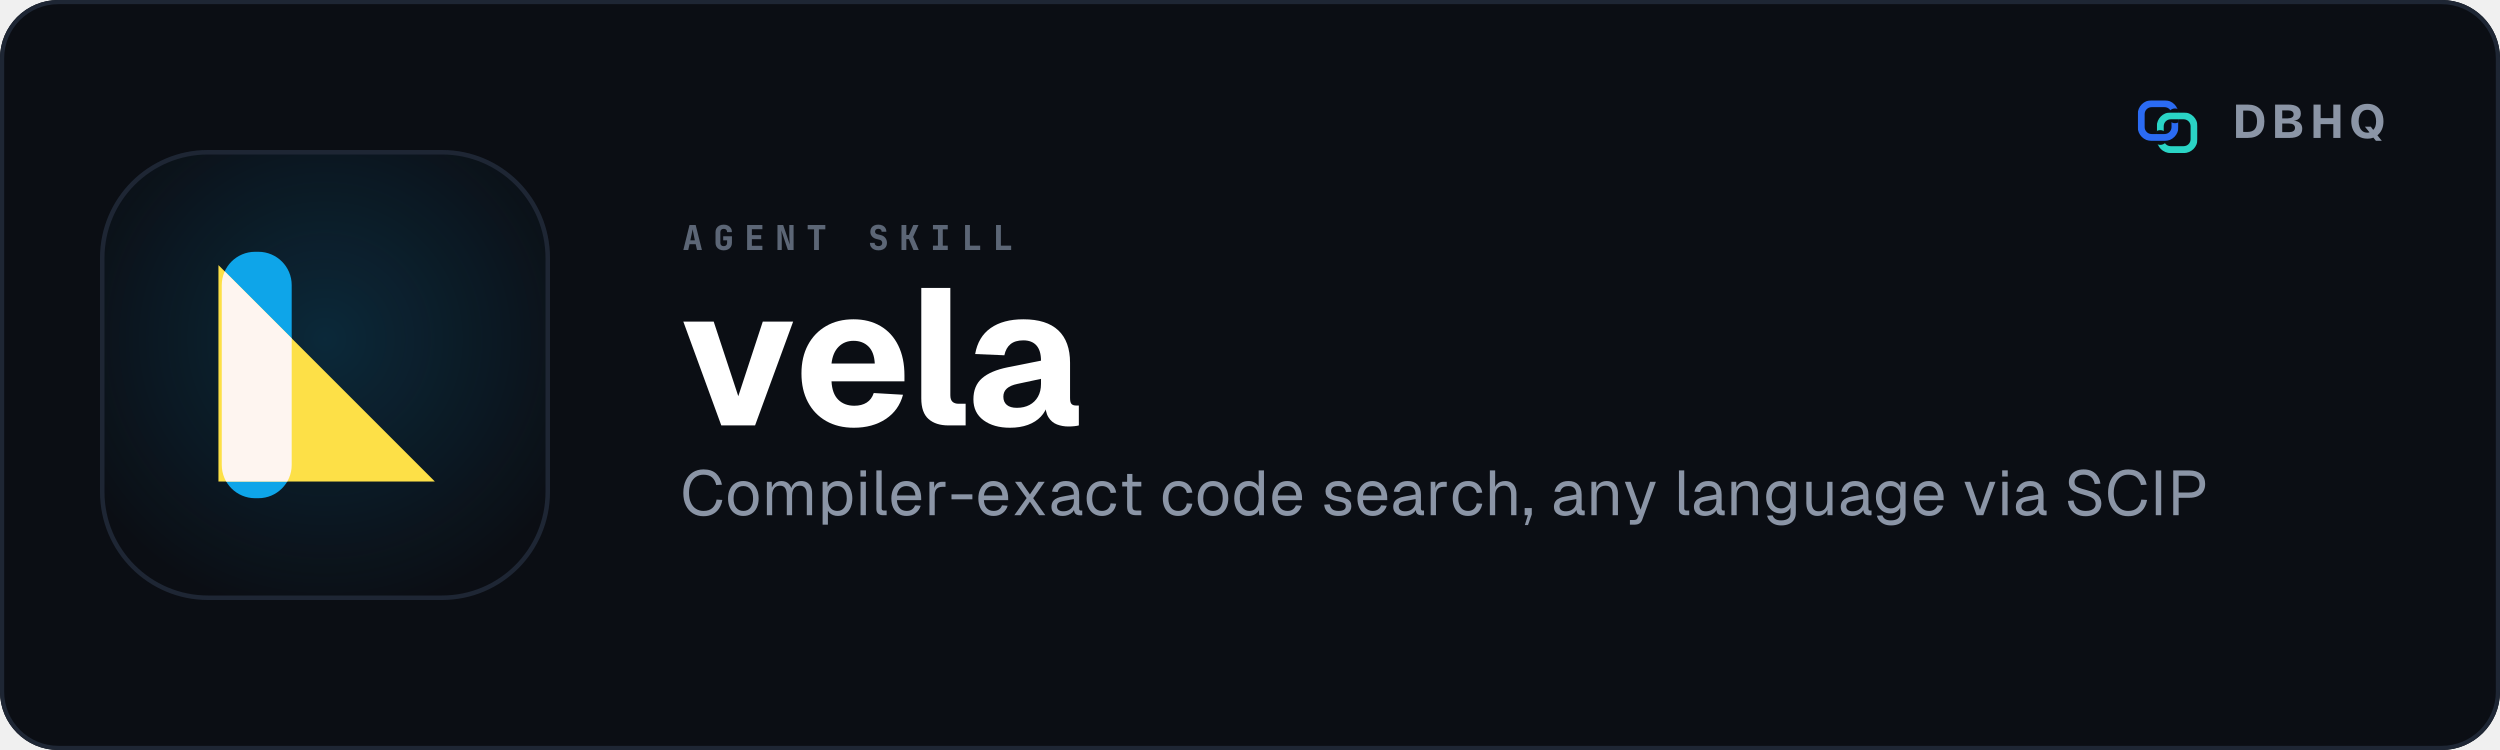
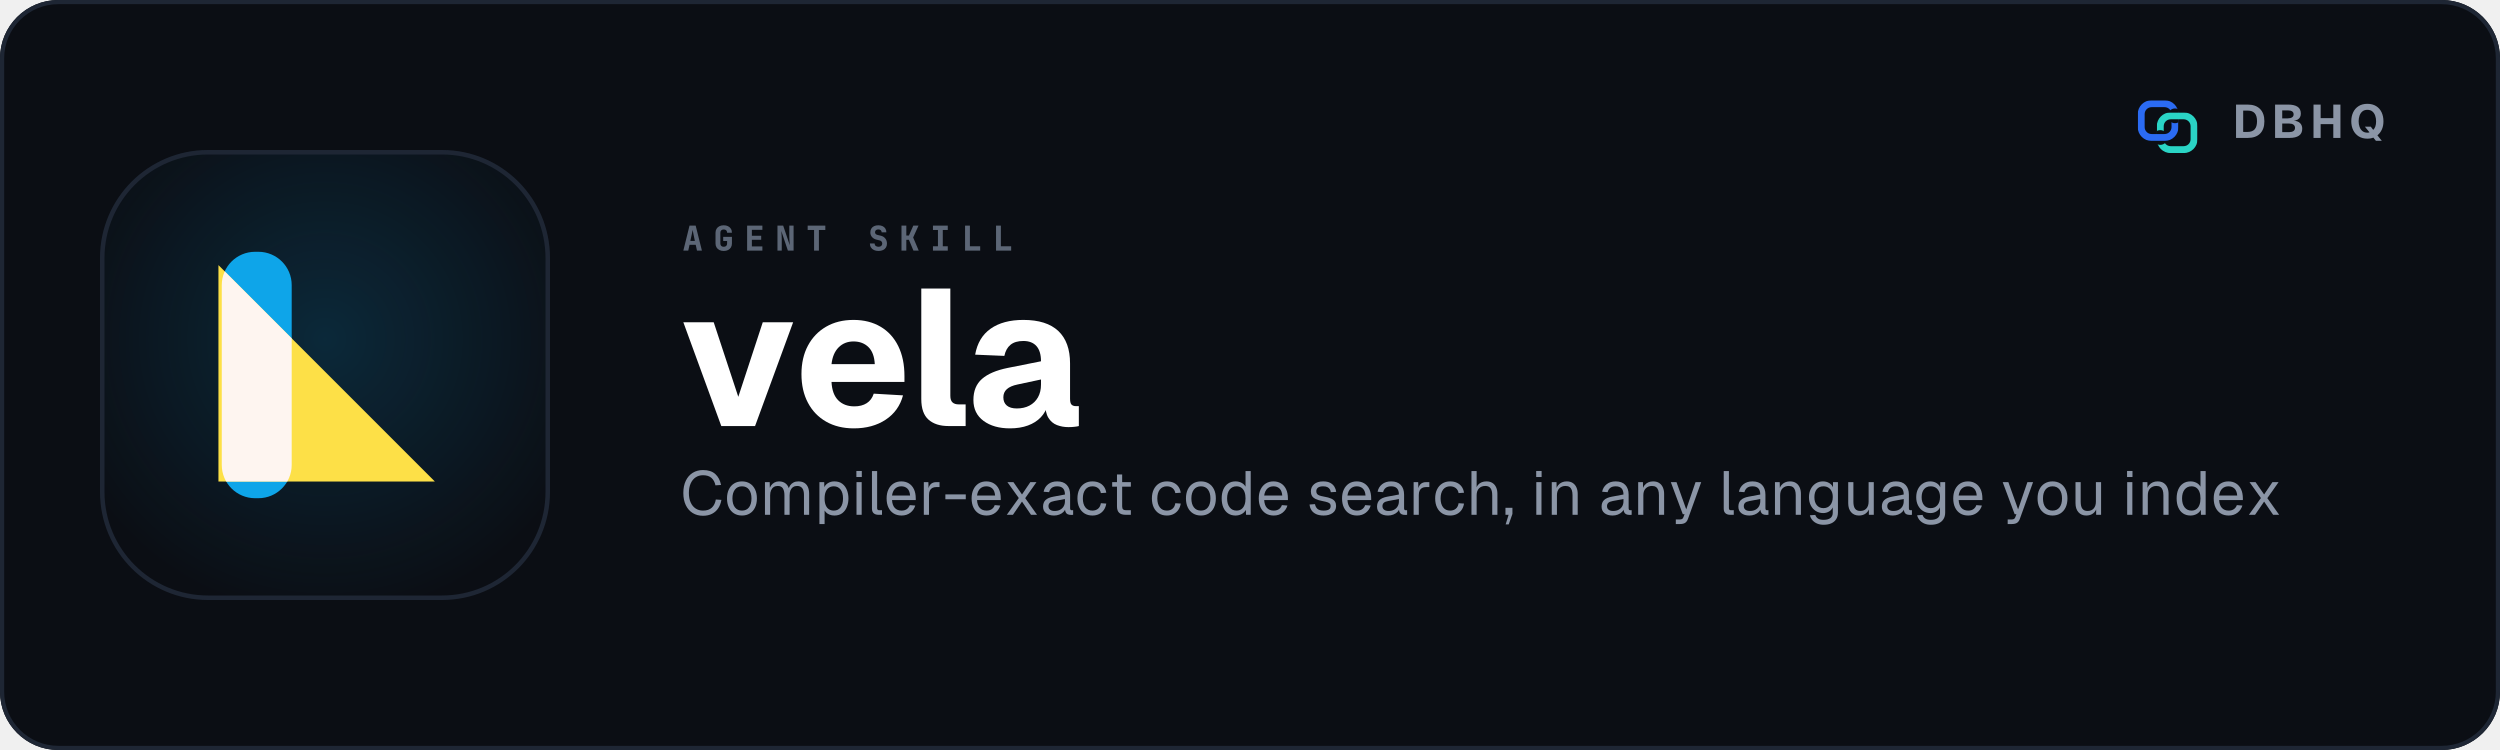
<svg xmlns="http://www.w3.org/2000/svg" viewBox="0 0 1200 360" width="1200" height="360">
  <path d="M28,0 H1172 A28,28 0 0 1 1200,28 V332 A28,28 0 0 1 1172,360 H28 A28,28 0 0 1 0,332 V28 A28,28 0 0 1 28,0 Z" fill="#0B0E14" />
  <path d="M28,1 H1172 A27,27 0 0 1 1199,28 V332 A27,27 0 0 1 1172,359 H28 A27,27 0 0 1 1,332 V28 A27,27 0 0 1 28,1 Z" fill="none" stroke="#1E2634" stroke-width="2" />
  <g transform="translate(48,72.0) scale(1.08)">
    <defs>
      <radialGradient id="bloom-872" cx="0.5" cy="0.42" r="0.62">
        <stop offset="0" stop-color="#0EA5E9" stop-opacity="0.174" />
        <stop offset="1" stop-color="#0EA5E9" stop-opacity="0" />
      </radialGradient>
    </defs>
    <path d="M48,0 H152 A48,48 0 0 1 200,48 V152 A48,48 0 0 1 152,200 H48 A48,48 0 0 1 0,152 V48 A48,48 0 0 1 48,0 Z" fill="#0B0E14" />
    <path d="M48,0 H152 A48,48 0 0 1 200,48 V152 A48,48 0 0 1 152,200 H48 A48,48 0 0 1 0,152 V48 A48,48 0 0 1 48,0 Z" fill="url(#bloom-872)" />
    <path d="M48,1 H152 A47,47 0 0 1 199,48 V152 A47,47 0 0 1 152,199 H48 A47,47 0 0 1 1,152 V48 A47,47 0 0 1 48,1 Z" fill="none" stroke="#1E2634" stroke-width="2" />
    <g transform="translate(26.0,26.0) scale(0.74)">
      <defs>
        <clipPath id="clip-872">
          <path d="M58,26 H60 A20,20 0 0 1 80,46 V154 A20,20 0 0 1 60,174 H58 A20,20 0 0 1 38,154 V46 A20,20 0 0 1 58,26 Z" fill="#000" />
        </clipPath>
      </defs>
      <g>
        <path d="M58,26 H60 A20,20 0 0 1 80,46 V154 A20,20 0 0 1 60,174 H58 A20,20 0 0 1 38,154 V46 A20,20 0 0 1 58,26 Z" fill="#0EA5E9" />
      </g>
      <path d="M36,34 L36,164 L166,164 Z" fill="#FDE047" />
      <g clip-path="url(#clip-872)">
        <path d="M36,34 L36,164 L166,164 Z" fill="#FEF5F0" />
      </g>
    </g>
  </g>
-   <g transform="translate(328,120.0)">
+   <g transform="translate(328,120.3)">
    <g fill="#5C6676" transform="translate(-0.473,0) scale(0.01644,-0.01644)">
      <g transform="translate(0.00,0)">
        <path d="M28.766 0 209.423 730H389.029L571.234 0H427.573L390.615 169.368H209.535L172.577 0ZM233.481 282.74H365.67L327.506 466.122Q319.151 508.038 311.425 546.367Q303.699 584.695 300 604.49Q296.301 584.695 289.425 546.791Q282.548 508.887 273.343 467.122Z" />
      </g>
      <g transform="translate(904.17,0)">
        <path d="M304.425 -10Q232.054 -10 178.034 17.123Q124.013 44.247 94.115 93.446Q64.218 142.644 64.218 208.494V521.506Q64.218 588.356 94.115 637.054Q124.013 685.753 178.034 712.877Q232.054 740 304.425 740Q376.795 740 430.316 712.801Q483.837 685.603 513.659 637.096Q543.481 588.59 543.481 521.506H402.519Q402.519 568.218 376.656 592.799Q350.793 617.381 303.842 617.381Q256.891 617.381 231.035 592.702Q205.18 568.023 205.18 521.657V208.494Q205.18 162.697 231.035 137.583Q256.891 112.468 303.842 112.468Q350.793 112.468 376.656 137.583Q402.519 162.697 402.519 208.494V281.314H288.494V401.535H543.481V208.494Q543.481 142.442 513.659 93.42Q483.837 44.397 430.316 17.199Q376.795 -10 304.425 -10Z" />
      </g>
      <g transform="translate(1808.33,0)">
        <path d="M83.013 0V730H528.494V607.23H221.276V433.891H493.494V316.519H221.276V122.77H528.494V0Z" />
      </g>
      <g transform="translate(2712.50,0)">
        <path d="M64.519 0V730H231.234L425.356 155.962Q422.506 191.154 418.732 237.847Q414.958 284.539 412.609 331.834Q410.26 379.129 410.26 413.43V730H535.481V0H368.766L176.494 574.038Q179.343 543.243 182.192 500.373Q185.042 457.503 187.391 413.181Q189.74 368.858 189.74 333.557V0Z" />
      </g>
      <g transform="translate(3616.67,0)">
        <path d="M229.519 0V602.984H42.26V730H557.74V602.984H370.481V0Z" />
      </g>
      <g transform="translate(4520.83,0)">
        <path d="" />
      </g>
      <g transform="translate(5425.00,0)">
        <path d="M302.301 -10Q226.356 -10 169.609 16.699Q112.862 43.397 81.814 92.596Q50.766 141.795 50.766 208.494H188.33Q188.33 164.481 219.261 138.475Q250.192 112.468 302.301 112.468Q353.26 112.468 382.191 137.851Q411.122 163.234 411.122 205.096Q411.122 238.054 392.293 263.76Q373.465 289.465 337.109 298.067L244.795 320.573Q161.356 340.573 112.513 397.17Q63.67 453.766 63.67 532.26Q63.67 596.205 91.793 642.753Q119.917 689.301 172.437 714.651Q224.958 740 296.151 740Q368.343 740 420.939 714.651Q473.535 689.301 502.659 642.828Q531.782 596.356 531.782 533.41H394.218Q394.218 573.218 367.862 596.224Q341.506 619.23 296.151 619.23Q251.644 619.23 226.289 596.649Q200.933 574.067 200.933 536.808Q200.933 506.151 219.46 486.569Q237.987 466.987 271.891 458.535L367.205 435.878Q451.247 416.728 500.24 354.433Q549.234 292.138 549.234 205.096Q549.234 140.247 519.186 91.548Q489.138 42.849 433.542 16.425Q377.946 -10 302.301 -10Z" />
      </g>
      <g transform="translate(6329.17,0)">
        <path d="M69.067 0V730H210.029V439.782H285.753L413.779 730H566.138L409.77 383.946L572.74 0H417.929L286.151 316.615H210.029V0Z" />
      </g>
      <g transform="translate(7233.33,0)">
        <path d="M83.766 0V127.016H229.368V602.984H83.766V730H516.234V602.984H370.632V127.016H516.234V0Z" />
      </g>
      <g transform="translate(8137.50,0)">
        <path d="M117.26 0V730H258.221V127.016H558.494V0Z" />
      </g>
      <g transform="translate(9041.67,0)">
        <path d="M117.26 0V730H258.221V127.016H558.494V0Z" />
      </g>
    </g>
  </g>
-   <g transform="translate(328,204.2)">
+   <g transform="translate(328,204.5)">
    <g fill="#FFFFFF" transform="translate(-1.934,0) scale(0.09296,-0.09296)">
      <g transform="translate(0.00,0)">
        <path d="M216.8 0 20.8 536H177.597L304.599 150.797L431 536H587.797L391.197 0Z" />
      </g>
      <g transform="translate(593.94,0)">
        <path d="M307.399 -12Q225.199 -12 164.4 22.6Q103.6 57.2 70.2 120.3Q36.8 183.4 36.8 268Q36.8 352.6 70.2 415.2Q103.6 477.8 164 512.9Q224.399 548 305.799 548Q385.599 548 444.898 513.1Q504.198 478.2 536.398 413.2Q568.598 348.2 568.598 258V227.6H191.998Q195.198 164.2 226.698 132.899Q258.198 101.599 309.799 101.599Q348 101.599 373.7 117.999Q399.4 134.399 410 167.2L561.198 158.4Q539.598 77.8 471.798 32.9Q403.999 -12 307.399 -12ZM191.998 319.6H415.4Q412.4 378.6 382.6 407.701Q352.8 436.801 305.799 436.801Q259.198 436.801 228.698 406.201Q198.198 375.6 191.998 319.6Z" />
      </g>
      <g transform="translate(1183.88,0)">
        <path d="M205.599 0Q140.4 0 103 33Q65.601 65.999 65.601 139.598V710H215.598V155.598Q215.598 132.398 226.798 122.098Q237.998 111.798 258.797 111.798H294.598V0Z" />
      </g>
      <g transform="translate(1481.82,0)">
        <path d="M225.4 -12Q141.6 -12 89.2 26.6Q36.8 65.2 36.8 134.4Q36.8 204.8 81.3 243.5Q125.8 282.2 213.4 300L385.801 334.4Q385.801 386.4 362.4 412.801Q339 439.201 294.599 439.201Q252.199 439.201 228.298 419.501Q204.398 399.801 196.598 362.2L45.8 368.6Q61.4 457.4 125.8 502.7Q190.2 548 294.599 548Q414.598 548 475.198 490.8Q535.798 433.6 535.798 323.6V141.199Q535.798 118.399 543.498 110.599Q551.198 102.799 566.198 102.799H581.198V0Q574.198 -2.2 558.598 -3.9Q542.999 -5.6 527.599 -5.6Q495.799 -5.6 468.199 5Q440.599 15.6 423.999 42.5Q407.4 69.4 407.4 118.4L419.8 108Q410.4 72.2 384.6 45Q358.8 17.8 318.5 2.9Q278.2 -12 225.4 -12ZM260.999 90.799Q298.399 90.799 326.3 105.599Q354.2 120.399 370 148.1Q385.801 175.8 385.801 214.4V240.401L264.198 214.4Q227.598 206.8 209.498 190.5Q191.398 174.2 191.398 148.4Q191.398 120.999 209.198 105.899Q226.998 90.799 260.999 90.799Z" />
      </g>
    </g>
  </g>
-   <g transform="translate(328,247.3)">
-     <g fill="#8B95A6" transform="translate(-1.363,0) scale(0.03028,-0.03028)">
+   <g transform="translate(328,247.1)">
+     <g fill="#8B95A6" transform="translate(-1.331,0) scale(0.02958,-0.02958)">
      <g transform="translate(0.00,0)">
        <path d="M364 -16Q269 -16 197.0 28.5Q125 73 85.0 156.0Q45 239 45 354Q45 469 85.0 552.5Q125 636 197.0 681.0Q269 726 364 726Q493 726 564.0 661.0Q635 596 657 484L566 478Q551 554 502.0 598.0Q453 642 364 642Q296 642 244.5 607.5Q193 573 164.0 508.5Q135 444 135 354Q135 264 164.0 200.0Q193 136 244.5 102.0Q296 68 364 68Q457 68 508.0 116.5Q559 165 572 248L663 242Q650 165 612.0 107.0Q574 49 511.5 16.5Q449 -16 364 -16Z" />
      </g>
-       <g transform="translate(709.60,0)">
+       <g transform="translate(709.76,0)">
        <path d="M287 -12Q214 -12 159.0 22.0Q104 56 74.0 118.5Q44 181 44 265Q44 350 74.0 412.0Q104 474 159.0 508.0Q214 542 287 542Q360 542 414.5 508.0Q469 474 499.0 412.0Q529 350 529 265Q529 181 499.0 118.5Q469 56 414.5 22.0Q360 -12 287 -12ZM287 68Q360 68 400.5 120.5Q441 173 441 265Q441 357 400.5 409.5Q360 462 287 462Q214 462 173.0 409.5Q132 357 132 265Q132 173 173.0 120.5Q214 68 287 68Z" />
      </g>
-       <g transform="translate(1289.21,0)">
+       <g transform="translate(1289.52,0)">
        <path d="M80 0V530H157L160 396L148 400Q157 444 179.5 475.5Q202 507 235.0 524.5Q268 542 308 542Q377 542 420.5 504.0Q464 466 475 398L459 399Q467 445 488.5 476.5Q510 508 544.0 525.0Q578 542 622 542Q679 542 718.0 518.5Q757 495 777.0 450.0Q797 405 797 341V0H713V323Q713 395 685.0 431.5Q657 468 602 468Q565 468 537.5 450.0Q510 432 495.0 398.5Q480 365 480 317V0H396V317Q396 388 371.0 428.0Q346 468 287 468Q250 468 222.5 450.0Q195 432 179.5 398.0Q164 364 164 317V0Z" />
      </g>
-       <g transform="translate(2172.81,0)">
+       <g transform="translate(2173.29,0)">
        <path d="M80 -150V530H158L160 416L148 422Q168 481 214.5 511.5Q261 542 322 542Q401 542 451.5 503.0Q502 464 526.5 401.0Q551 338 551 265Q551 192 526.5 129.0Q502 66 451.5 27.0Q401 -12 322 -12Q281 -12 245.5 2.0Q210 16 185.5 41.0Q161 66 152 100L164 114V-150ZM314 68Q383 68 423.0 120.0Q463 172 463 265Q463 358 423.0 410.0Q383 462 314 462Q268 462 234.5 440.0Q201 418 182.5 374.0Q164 330 164 265Q164 200 182.0 156.0Q200 112 234.0 90.0Q268 68 314 68Z" />
      </g>
-       <g transform="translate(2774.42,0)">
+       <g transform="translate(2775.05,0)">
        <path d="M80 0V530H164V0ZM78 613V711H166V613Z" />
      </g>
-       <g transform="translate(3025.02,0)">
+       <g transform="translate(3025.81,0)">
        <path d="M184 0Q138 0 109.0 24.0Q80 48 80 100V710H164V107Q164 91 172.5 82.5Q181 74 197 74H243V0Z" />
      </g>
-       <g transform="translate(3298.63,0)">
-         <path d="M287 -12Q212 -12 157.5 22.0Q103 56 73.5 118.5Q44 181 44 265Q44 349 73.5 411.0Q103 473 156.5 507.5Q210 542 283 542Q352 542 405.0 509.5Q458 477 487.5 415.0Q517 353 517 264V239H132Q137 154 177.5 111.0Q218 68 287 68Q339 68 372.5 92.5Q406 117 419 157L509 150Q488 79 429.5 33.5Q371 -12 287 -12ZM132 313H425Q419 390 380.5 426.0Q342 462 283 462Q222 462 182.5 424.5Q143 387 132 313Z" />
-       </g>
-       <g transform="translate(3866.23,0)">
+       <g transform="translate(3299.57,0)">
+         <path d="M287 -12Q212 -12 157.5 22.0Q103 56 73.5 118.5Q44 181 44 265Q44 349 73.5 411.0Q103 473 156.5 507.5Q210 542 283 542Q352 542 405.0 509.5Q458 477 487.5 415.0Q517 353 517 264V239H132Q137 154 177.5 111.0Q218 68 287 68Q339 68 372.5 92.5Q406 117 419 157L509 150Q488 79 429.5 33.5Q371 -12 287 -12ZM132 313H425Q419 390 380.5 426.0Q342 462 283 462Q222 462 182.5 424.5Q143 387 132 313Z" />
+       </g>
+       <g transform="translate(3867.33,0)">
        <path d="M80 0V530H154L158 396L150 399Q160 467 193.5 498.5Q227 530 283 530H335V450H284Q244 450 217.5 435.5Q191 421 177.5 392.5Q164 364 164 320V0Z" />
      </g>
-       <g transform="translate(4251.84,0)">
+       <g transform="translate(4253.10,0)">
        <path d="M44 252V331H375V252Z" />
      </g>
-       <g transform="translate(4677.44,0)">
-         <path d="M287 -12Q212 -12 157.5 22.0Q103 56 73.5 118.5Q44 181 44 265Q44 349 73.5 411.0Q103 473 156.5 507.5Q210 542 283 542Q352 542 405.0 509.5Q458 477 487.5 415.0Q517 353 517 264V239H132Q137 154 177.5 111.0Q218 68 287 68Q339 68 372.5 92.5Q406 117 419 157L509 150Q488 79 429.5 33.5Q371 -12 287 -12ZM132 313H425Q419 390 380.5 426.0Q342 462 283 462Q222 462 182.5 424.5Q143 387 132 313Z" />
-       </g>
-       <g transform="translate(5245.05,0)">
+       <g transform="translate(4678.86,0)">
+         <path d="M287 -12Q212 -12 157.5 22.0Q103 56 73.5 118.5Q44 181 44 265Q44 349 73.5 411.0Q103 473 156.5 507.5Q210 542 283 542Q352 542 405.0 509.5Q458 477 487.5 415.0Q517 353 517 264V239H132Q137 154 177.5 111.0Q218 68 287 68Q339 68 372.5 92.5Q406 117 419 157L509 150Q488 79 429.5 33.5Q371 -12 287 -12ZM132 313H425Q419 390 380.5 426.0Q342 462 283 462Q222 462 182.5 424.5Q143 387 132 313Z" />
+       </g>
+       <g transform="translate(5246.62,0)">
        <path d="M47 0 242 272 57 530H155L294 330L429 530H529L346 270L538 0H440L294 214L147 0Z" />
      </g>
-       <g transform="translate(5836.65,0)">
-         <path d="M223 -12Q141 -12 92.5 26.0Q44 64 44 132Q44 200 84.0 239.0Q124 278 211 294L399 329Q399 396 367.5 429.0Q336 462 273 462Q218 462 186.0 437.5Q154 413 142 367L53 374Q68 449 125.5 495.5Q183 542 273 542Q375 542 429.0 484.5Q483 427 483 326V107Q483 89 489.5 81.5Q496 74 511 74H532V0Q528 -1 519.0 -1.5Q510 -2 500 -2Q464 -2 441.5 9.5Q419 21 409.0 45.5Q399 70 399 110L409 108Q402 74 375.0 46.5Q348 19 308.0 3.5Q268 -12 223 -12ZM231 62Q284 62 321.5 82.5Q359 103 379.0 138.5Q399 174 399 218V256L227 224Q173 214 152.5 193.5Q132 173 132 140Q132 103 158.5 82.5Q185 62 231 62Z" />
-       </g>
-       <g transform="translate(6394.26,0)">
+       <g transform="translate(5838.38,0)">
+         <path d="M223 -12Q141 -12 92.5 26.0Q44 64 44 132Q44 200 84.0 239.0Q124 278 211 294L399 329Q399 396 367.5 429.0Q336 462 273 462Q218 462 186.0 437.5Q154 413 142 367L53 374Q68 449 125.5 495.5Q183 542 273 542Q375 542 429.0 484.5Q483 427 483 326V107Q483 89 489.5 81.5Q496 74 511 74H532V0Q528 -1 519.0 -1.5Q510 -2 500 -2Q464 -2 441.5 9.5Q419 21 409.0 45.5Q399 70 399 110L409 108Q402 74 375.0 46.5Q348 19 308.0 3.5Q268 -12 223 -12ZM231 62Q284 62 321.5 82.5Q359 103 379.0 138.5Q399 174 399 218V256L227 224Q173 214 152.5 193.5Q132 173 132 140Q132 103 158.5 82.5Q185 62 231 62Z" />
+       </g>
+       <g transform="translate(6396.14,0)">
        <path d="M287 -12Q213 -12 158.5 22.0Q104 56 74.0 118.5Q44 181 44 265Q44 349 74.0 411.0Q104 473 158.5 507.5Q213 542 287 542Q348 542 395.5 520.5Q443 499 473.0 458.0Q503 417 512 358L424 352Q415 405 378.0 433.5Q341 462 287 462Q214 462 173.0 409.5Q132 357 132 265Q132 173 173.0 120.5Q214 68 287 68Q341 68 378.0 98.0Q415 128 424 188L512 182Q503 123 473.0 79.5Q443 36 395.5 12.0Q348 -12 287 -12Z" />
      </g>
-       <g transform="translate(6946.86,0)">
+       <g transform="translate(6948.90,0)">
        <path d="M274 0Q202 0 167.5 33.0Q133 66 133 136V654H217V138Q217 102 233.0 88.0Q249 74 282 74H358V0ZM55 456V530H358V456Z" />
      </g>
-       <g transform="translate(7345.47,0)">
-         <path d="" />
-       </g>
-       <g transform="translate(7602.07,0)">
+       <g transform="translate(7347.67,0)">
+         <path d="" />
+       </g>
+       <g transform="translate(7604.43,0)">
        <path d="M287 -12Q213 -12 158.5 22.0Q104 56 74.0 118.5Q44 181 44 265Q44 349 74.0 411.0Q104 473 158.5 507.5Q213 542 287 542Q348 542 395.5 520.5Q443 499 473.0 458.0Q503 417 512 358L424 352Q415 405 378.0 433.5Q341 462 287 462Q214 462 173.0 409.5Q132 357 132 265Q132 173 173.0 120.5Q214 68 287 68Q341 68 378.0 98.0Q415 128 424 188L512 182Q503 123 473.0 79.5Q443 36 395.5 12.0Q348 -12 287 -12Z" />
      </g>
-       <g transform="translate(8154.67,0)">
+       <g transform="translate(8157.19,0)">
        <path d="M287 -12Q214 -12 159.0 22.0Q104 56 74.0 118.5Q44 181 44 265Q44 350 74.0 412.0Q104 474 159.0 508.0Q214 542 287 542Q360 542 414.5 508.0Q469 474 499.0 412.0Q529 350 529 265Q529 181 499.0 118.5Q469 56 414.5 22.0Q360 -12 287 -12ZM287 68Q360 68 400.5 120.5Q441 173 441 265Q441 357 400.5 409.5Q360 462 287 462Q214 462 173.0 409.5Q132 357 132 265Q132 173 173.0 120.5Q214 68 287 68Z" />
      </g>
-       <g transform="translate(8734.28,0)">
+       <g transform="translate(8736.95,0)">
        <path d="M268 -12Q199 -12 148.5 22.0Q98 56 71.0 118.0Q44 180 44 265Q44 350 71.0 412.0Q98 474 148.5 508.0Q199 542 268 542Q321 542 365.0 519.5Q409 497 431 456V710H515V0H439L436 80Q414 37 369.0 12.5Q324 -12 268 -12ZM285 68Q332 68 364.5 92.0Q397 116 414.0 160.5Q431 205 431 265Q431 327 414.0 371.0Q397 415 364.5 438.5Q332 462 285 462Q215 462 173.5 409.5Q132 357 132 265Q132 174 173.5 121.0Q215 68 285 68Z" />
      </g>
-       <g transform="translate(9335.88,0)">
-         <path d="M287 -12Q212 -12 157.5 22.0Q103 56 73.5 118.5Q44 181 44 265Q44 349 73.5 411.0Q103 473 156.5 507.5Q210 542 283 542Q352 542 405.0 509.5Q458 477 487.5 415.0Q517 353 517 264V239H132Q137 154 177.5 111.0Q218 68 287 68Q339 68 372.5 92.5Q406 117 419 157L509 150Q488 79 429.5 33.5Q371 -12 287 -12ZM132 313H425Q419 390 380.5 426.0Q342 462 283 462Q222 462 182.5 424.5Q143 387 132 313Z" />
-       </g>
-       <g transform="translate(9903.49,0)">
-         <path d="" />
-       </g>
-       <g transform="translate(10160.09,0)">
+       <g transform="translate(9338.71,0)">
+         <path d="M287 -12Q212 -12 157.5 22.0Q103 56 73.5 118.5Q44 181 44 265Q44 349 73.5 411.0Q103 473 156.5 507.5Q210 542 283 542Q352 542 405.0 509.5Q458 477 487.5 415.0Q517 353 517 264V239H132Q137 154 177.5 111.0Q218 68 287 68Q339 68 372.5 92.5Q406 117 419 157L509 150Q488 79 429.5 33.5Q371 -12 287 -12ZM132 313H425Q419 390 380.5 426.0Q342 462 283 462Q222 462 182.5 424.5Q143 387 132 313Z" />
+       </g>
+       <g transform="translate(9906.48,0)">
+         <path d="" />
+       </g>
+       <g transform="translate(10163.24,0)">
        <path d="M273 -12Q200 -12 150.5 11.0Q101 34 74.5 74.5Q48 115 44 167L132 173Q140 125 171.5 96.5Q203 68 273 68Q327 68 356.5 85.5Q386 103 386 142Q386 163 376.5 177.0Q367 191 339.0 201.5Q311 212 257 222Q183 236 141.0 257.0Q99 278 82.0 308.0Q65 338 65 380Q65 451 117.5 496.5Q170 542 266 542Q336 542 380.5 517.5Q425 493 448.0 454.0Q471 415 476 372L388 366Q386 391 373.0 413.0Q360 435 334.0 448.5Q308 462 264 462Q207 462 180.0 440.0Q153 418 153 384Q153 358 163.5 341.5Q174 325 200.5 314.5Q227 304 273 296Q351 283 395.0 263.0Q439 243 456.5 213.5Q474 184 474 142Q474 69 417.5 28.5Q361 -12 273 -12Z" />
      </g>
-       <g transform="translate(10686.70,0)">
-         <path d="M287 -12Q212 -12 157.5 22.0Q103 56 73.5 118.5Q44 181 44 265Q44 349 73.5 411.0Q103 473 156.5 507.5Q210 542 283 542Q352 542 405.0 509.5Q458 477 487.5 415.0Q517 353 517 264V239H132Q137 154 177.5 111.0Q218 68 287 68Q339 68 372.5 92.5Q406 117 419 157L509 150Q488 79 429.5 33.5Q371 -12 287 -12ZM132 313H425Q419 390 380.5 426.0Q342 462 283 462Q222 462 182.5 424.5Q143 387 132 313Z" />
-       </g>
-       <g transform="translate(11254.30,0)">
-         <path d="M223 -12Q141 -12 92.5 26.0Q44 64 44 132Q44 200 84.0 239.0Q124 278 211 294L399 329Q399 396 367.5 429.0Q336 462 273 462Q218 462 186.0 437.5Q154 413 142 367L53 374Q68 449 125.5 495.5Q183 542 273 542Q375 542 429.0 484.5Q483 427 483 326V107Q483 89 489.5 81.5Q496 74 511 74H532V0Q528 -1 519.0 -1.5Q510 -2 500 -2Q464 -2 441.5 9.5Q419 21 409.0 45.5Q399 70 399 110L409 108Q402 74 375.0 46.5Q348 19 308.0 3.5Q268 -12 223 -12ZM231 62Q284 62 321.5 82.5Q359 103 379.0 138.5Q399 174 399 218V256L227 224Q173 214 152.5 193.5Q132 173 132 140Q132 103 158.5 82.5Q185 62 231 62Z" />
-       </g>
-       <g transform="translate(11811.91,0)">
+       <g transform="translate(10690.00,0)">
+         <path d="M287 -12Q212 -12 157.5 22.0Q103 56 73.5 118.5Q44 181 44 265Q44 349 73.5 411.0Q103 473 156.5 507.5Q210 542 283 542Q352 542 405.0 509.5Q458 477 487.5 415.0Q517 353 517 264V239H132Q137 154 177.5 111.0Q218 68 287 68Q339 68 372.5 92.5Q406 117 419 157L509 150Q488 79 429.5 33.5Q371 -12 287 -12ZM132 313H425Q419 390 380.5 426.0Q342 462 283 462Q222 462 182.5 424.5Q143 387 132 313Z" />
+       </g>
+       <g transform="translate(11257.76,0)">
+         <path d="M223 -12Q141 -12 92.5 26.0Q44 64 44 132Q44 200 84.0 239.0Q124 278 211 294L399 329Q399 396 367.5 429.0Q336 462 273 462Q218 462 186.0 437.5Q154 413 142 367L53 374Q68 449 125.5 495.5Q183 542 273 542Q375 542 429.0 484.5Q483 427 483 326V107Q483 89 489.5 81.5Q496 74 511 74H532V0Q528 -1 519.0 -1.5Q510 -2 500 -2Q464 -2 441.5 9.5Q419 21 409.0 45.5Q399 70 399 110L409 108Q402 74 375.0 46.5Q348 19 308.0 3.5Q268 -12 223 -12ZM231 62Q284 62 321.5 82.5Q359 103 379.0 138.5Q399 174 399 218V256L227 224Q173 214 152.5 193.5Q132 173 132 140Q132 103 158.5 82.5Q185 62 231 62Z" />
+       </g>
+       <g transform="translate(11815.52,0)">
        <path d="M80 0V530H154L158 396L150 399Q160 467 193.5 498.5Q227 530 283 530H335V450H284Q244 450 217.5 435.5Q191 421 177.5 392.5Q164 364 164 320V0Z" />
      </g>
-       <g transform="translate(12197.51,0)">
+       <g transform="translate(12201.29,0)">
        <path d="M287 -12Q213 -12 158.5 22.0Q104 56 74.0 118.5Q44 181 44 265Q44 349 74.0 411.0Q104 473 158.5 507.5Q213 542 287 542Q348 542 395.5 520.5Q443 499 473.0 458.0Q503 417 512 358L424 352Q415 405 378.0 433.5Q341 462 287 462Q214 462 173.0 409.5Q132 357 132 265Q132 173 173.0 120.5Q214 68 287 68Q341 68 378.0 98.0Q415 128 424 188L512 182Q503 123 473.0 79.5Q443 36 395.5 12.0Q348 -12 287 -12Z" />
      </g>
-       <g transform="translate(12750.12,0)">
+       <g transform="translate(12754.05,0)">
        <path d="M80 0V710H164V413L154 415Q164 459 188.0 487.0Q212 515 247.0 528.5Q282 542 324 542Q381 542 420.5 516.5Q460 491 480.5 445.5Q501 400 501 341V0H417V317Q417 394 389.5 431.0Q362 468 306 468Q242 468 203.0 429.0Q164 390 164 316V0Z" />
      </g>
-       <g transform="translate(13337.72,0)">
+       <g transform="translate(13341.81,0)">
        <path d="M47 -156 95 0H44V113H157V14L97 -156Z" />
      </g>
-       <g transform="translate(13545.33,0)">
-         <path d="" />
-       </g>
-       <g transform="translate(13801.93,0)">
-         <path d="M223 -12Q141 -12 92.5 26.0Q44 64 44 132Q44 200 84.0 239.0Q124 278 211 294L399 329Q399 396 367.5 429.0Q336 462 273 462Q218 462 186.0 437.5Q154 413 142 367L53 374Q68 449 125.5 495.5Q183 542 273 542Q375 542 429.0 484.5Q483 427 483 326V107Q483 89 489.5 81.5Q496 74 511 74H532V0Q528 -1 519.0 -1.5Q510 -2 500 -2Q464 -2 441.5 9.5Q419 21 409.0 45.5Q399 70 399 110L409 108Q402 74 375.0 46.5Q348 19 308.0 3.5Q268 -12 223 -12ZM231 62Q284 62 321.5 82.5Q359 103 379.0 138.5Q399 174 399 218V256L227 224Q173 214 152.5 193.5Q132 173 132 140Q132 103 158.5 82.5Q185 62 231 62Z" />
-       </g>
-       <g transform="translate(14359.53,0)">
-         <path d="M80 0V530H157L160 395L150 404Q160 451 185.0 481.5Q210 512 245.5 527.0Q281 542 322 542Q383 542 422.5 515.0Q462 488 481.5 442.5Q501 397 501 341V0H417V317Q417 366 405.5 399.5Q394 433 369.0 450.5Q344 468 304 468Q243 468 203.5 429.5Q164 391 164 317V0Z" />
-       </g>
-       <g transform="translate(14947.14,0)">
+       <g transform="translate(13549.57,0)">
+         <path d="" />
+       </g>
+       <g transform="translate(13806.33,0)">
+         <path d="M80 0V530H164V0ZM78 613V711H166V613Z" />
+       </g>
+       <g transform="translate(14057.10,0)">
+         <path d="M80 0V530H157L160 395L150 404Q160 451 185.0 481.5Q210 512 245.5 527.0Q281 542 322 542Q383 542 422.5 515.0Q462 488 481.5 442.5Q501 397 501 341V0H417V317Q417 366 405.5 399.5Q394 433 369.0 450.5Q344 468 304 468Q243 468 203.5 429.5Q164 391 164 317V0Z" />
+       </g>
+       <g transform="translate(14644.86,0)">
+         <path d="" />
+       </g>
+       <g transform="translate(14901.62,0)">
+         <path d="M223 -12Q141 -12 92.5 26.0Q44 64 44 132Q44 200 84.0 239.0Q124 278 211 294L399 329Q399 396 367.5 429.0Q336 462 273 462Q218 462 186.0 437.5Q154 413 142 367L53 374Q68 449 125.5 495.5Q183 542 273 542Q375 542 429.0 484.5Q483 427 483 326V107Q483 89 489.5 81.5Q496 74 511 74H532V0Q528 -1 519.0 -1.5Q510 -2 500 -2Q464 -2 441.5 9.5Q419 21 409.0 45.5Q399 70 399 110L409 108Q402 74 375.0 46.5Q348 19 308.0 3.5Q268 -12 223 -12ZM231 62Q284 62 321.5 82.5Q359 103 379.0 138.5Q399 174 399 218V256L227 224Q173 214 152.5 193.5Q132 173 132 140Q132 103 158.5 82.5Q185 62 231 62Z" />
+       </g>
+       <g transform="translate(15459.38,0)">
+         <path d="M80 0V530H157L160 395L150 404Q160 451 185.0 481.5Q210 512 245.5 527.0Q281 542 322 542Q383 542 422.5 515.0Q462 488 481.5 442.5Q501 397 501 341V0H417V317Q417 366 405.5 399.5Q394 433 369.0 450.5Q344 468 304 468Q243 468 203.5 429.5Q164 391 164 317V0Z" />
+       </g>
+       <g transform="translate(16047.14,0)">
        <path d="M103 -150V-76H164Q192 -76 205.5 -67.5Q219 -59 226 -40L245 10H216L22 530H114L272 88L423 530H515L300 -67Q285 -110 255.0 -130.0Q225 -150 172 -150Z" />
      </g>
-       <g transform="translate(15490.74,0)">
-         <path d="" />
-       </g>
-       <g transform="translate(15747.35,0)">
+       <g transform="translate(16590.90,0)">
+         <path d="" />
+       </g>
+       <g transform="translate(16847.67,0)">
        <path d="M184 0Q138 0 109.0 24.0Q80 48 80 100V710H164V107Q164 91 172.5 82.5Q181 74 197 74H243V0Z" />
      </g>
-       <g transform="translate(16020.95,0)">
-         <path d="M223 -12Q141 -12 92.5 26.0Q44 64 44 132Q44 200 84.0 239.0Q124 278 211 294L399 329Q399 396 367.5 429.0Q336 462 273 462Q218 462 186.0 437.5Q154 413 142 367L53 374Q68 449 125.5 495.5Q183 542 273 542Q375 542 429.0 484.5Q483 427 483 326V107Q483 89 489.5 81.5Q496 74 511 74H532V0Q528 -1 519.0 -1.5Q510 -2 500 -2Q464 -2 441.5 9.5Q419 21 409.0 45.5Q399 70 399 110L409 108Q402 74 375.0 46.5Q348 19 308.0 3.5Q268 -12 223 -12ZM231 62Q284 62 321.5 82.5Q359 103 379.0 138.5Q399 174 399 218V256L227 224Q173 214 152.5 193.5Q132 173 132 140Q132 103 158.5 82.5Q185 62 231 62Z" />
-       </g>
-       <g transform="translate(16578.56,0)">
-         <path d="M80 0V530H157L160 395L150 404Q160 451 185.0 481.5Q210 512 245.5 527.0Q281 542 322 542Q383 542 422.5 515.0Q462 488 481.5 442.5Q501 397 501 341V0H417V317Q417 366 405.5 399.5Q394 433 369.0 450.5Q344 468 304 468Q243 468 203.5 429.5Q164 391 164 317V0Z" />
-       </g>
-       <g transform="translate(17166.16,0)">
+       <g transform="translate(17121.43,0)">
+         <path d="M223 -12Q141 -12 92.5 26.0Q44 64 44 132Q44 200 84.0 239.0Q124 278 211 294L399 329Q399 396 367.5 429.0Q336 462 273 462Q218 462 186.0 437.5Q154 413 142 367L53 374Q68 449 125.5 495.5Q183 542 273 542Q375 542 429.0 484.5Q483 427 483 326V107Q483 89 489.5 81.5Q496 74 511 74H532V0Q528 -1 519.0 -1.5Q510 -2 500 -2Q464 -2 441.5 9.5Q419 21 409.0 45.5Q399 70 399 110L409 108Q402 74 375.0 46.5Q348 19 308.0 3.5Q268 -12 223 -12ZM231 62Q284 62 321.5 82.5Q359 103 379.0 138.5Q399 174 399 218V256L227 224Q173 214 152.5 193.5Q132 173 132 140Q132 103 158.5 82.5Q185 62 231 62Z" />
+       </g>
+       <g transform="translate(17679.19,0)">
+         <path d="M80 0V530H157L160 395L150 404Q160 451 185.0 481.5Q210 512 245.5 527.0Q281 542 322 542Q383 542 422.5 515.0Q462 488 481.5 442.5Q501 397 501 341V0H417V317Q417 366 405.5 399.5Q394 433 369.0 450.5Q344 468 304 468Q243 468 203.5 429.5Q164 391 164 317V0Z" />
+       </g>
+       <g transform="translate(18266.95,0)">
        <path d="M281 -162Q224 -162 178.0 -143.0Q132 -124 101.0 -89.0Q70 -54 59 -8L147 -2Q159 -39 189.5 -60.5Q220 -82 281 -82Q353 -82 391.5 -53.0Q430 -24 430 34V120Q411 78 369.0 53.0Q327 28 275 28Q208 28 155.5 61.0Q103 94 73.5 152.0Q44 210 44 285Q44 361 73.0 418.5Q102 476 153.5 509.0Q205 542 271 542Q327 542 371.5 516.0Q416 490 434 446V530H514V36Q514 -26 486.0 -70.5Q458 -115 406.0 -138.5Q354 -162 281 -162ZM279 108Q347 108 388.0 155.5Q429 203 430 285Q431 340 412.5 379.5Q394 419 359.5 440.5Q325 462 279 462Q209 462 170.5 414.5Q132 367 132 285Q132 203 171.5 155.5Q211 108 279 108Z" />
      </g>
-       <g transform="translate(17766.77,0)">
+       <g transform="translate(18867.71,0)">
        <path d="M254 -12Q175 -12 127.5 41.5Q80 95 80 189V530H164V212Q164 135 191.5 98.5Q219 62 276 62Q339 62 375.0 102.5Q411 143 411 214V530H495V0H415V131L428 124Q412 59 367.0 23.5Q322 -12 254 -12Z" />
      </g>
-       <g transform="translate(18348.37,0)">
-         <path d="M223 -12Q141 -12 92.5 26.0Q44 64 44 132Q44 200 84.0 239.0Q124 278 211 294L399 329Q399 396 367.5 429.0Q336 462 273 462Q218 462 186.0 437.5Q154 413 142 367L53 374Q68 449 125.5 495.5Q183 542 273 542Q375 542 429.0 484.5Q483 427 483 326V107Q483 89 489.5 81.5Q496 74 511 74H532V0Q528 -1 519.0 -1.5Q510 -2 500 -2Q464 -2 441.5 9.5Q419 21 409.0 45.5Q399 70 399 110L409 108Q402 74 375.0 46.5Q348 19 308.0 3.5Q268 -12 223 -12ZM231 62Q284 62 321.5 82.5Q359 103 379.0 138.5Q399 174 399 218V256L227 224Q173 214 152.5 193.5Q132 173 132 140Q132 103 158.5 82.5Q185 62 231 62Z" />
-       </g>
-       <g transform="translate(18905.98,0)">
+       <g transform="translate(19449.48,0)">
+         <path d="M223 -12Q141 -12 92.5 26.0Q44 64 44 132Q44 200 84.0 239.0Q124 278 211 294L399 329Q399 396 367.5 429.0Q336 462 273 462Q218 462 186.0 437.5Q154 413 142 367L53 374Q68 449 125.5 495.5Q183 542 273 542Q375 542 429.0 484.5Q483 427 483 326V107Q483 89 489.5 81.5Q496 74 511 74H532V0Q528 -1 519.0 -1.5Q510 -2 500 -2Q464 -2 441.5 9.5Q419 21 409.0 45.5Q399 70 399 110L409 108Q402 74 375.0 46.5Q348 19 308.0 3.5Q268 -12 223 -12ZM231 62Q284 62 321.5 82.5Q359 103 379.0 138.5Q399 174 399 218V256L227 224Q173 214 152.5 193.5Q132 173 132 140Q132 103 158.5 82.5Q185 62 231 62Z" />
+       </g>
+       <g transform="translate(20007.24,0)">
        <path d="M281 -162Q224 -162 178.0 -143.0Q132 -124 101.0 -89.0Q70 -54 59 -8L147 -2Q159 -39 189.5 -60.5Q220 -82 281 -82Q353 -82 391.5 -53.0Q430 -24 430 34V120Q411 78 369.0 53.0Q327 28 275 28Q208 28 155.5 61.0Q103 94 73.5 152.0Q44 210 44 285Q44 361 73.0 418.5Q102 476 153.5 509.0Q205 542 271 542Q327 542 371.5 516.0Q416 490 434 446V530H514V36Q514 -26 486.0 -70.5Q458 -115 406.0 -138.5Q354 -162 281 -162ZM279 108Q347 108 388.0 155.5Q429 203 430 285Q431 340 412.5 379.5Q394 419 359.5 440.5Q325 462 279 462Q209 462 170.5 414.5Q132 367 132 285Q132 203 171.5 155.5Q211 108 279 108Z" />
      </g>
-       <g transform="translate(19506.58,0)">
-         <path d="M287 -12Q212 -12 157.5 22.0Q103 56 73.5 118.5Q44 181 44 265Q44 349 73.5 411.0Q103 473 156.5 507.5Q210 542 283 542Q352 542 405.0 509.5Q458 477 487.5 415.0Q517 353 517 264V239H132Q137 154 177.5 111.0Q218 68 287 68Q339 68 372.5 92.5Q406 117 419 157L509 150Q488 79 429.5 33.5Q371 -12 287 -12ZM132 313H425Q419 390 380.5 426.0Q342 462 283 462Q222 462 182.5 424.5Q143 387 132 313Z" />
-       </g>
-       <g transform="translate(20074.19,0)">
-         <path d="" />
-       </g>
-       <g transform="translate(20330.79,0)">
-         <path d="M215 0 22 530H114L268 86L422 530H514L321 0Z" />
-       </g>
-       <g transform="translate(20873.40,0)">
+       <g transform="translate(20608.00,0)">
+         <path d="M287 -12Q212 -12 157.5 22.0Q103 56 73.5 118.5Q44 181 44 265Q44 349 73.5 411.0Q103 473 156.5 507.5Q210 542 283 542Q352 542 405.0 509.5Q458 477 487.5 415.0Q517 353 517 264V239H132Q137 154 177.5 111.0Q218 68 287 68Q339 68 372.5 92.5Q406 117 419 157L509 150Q488 79 429.5 33.5Q371 -12 287 -12ZM132 313H425Q419 390 380.5 426.0Q342 462 283 462Q222 462 182.5 424.5Q143 387 132 313Z" />
+       </g>
+       <g transform="translate(21175.76,0)">
+         <path d="" />
+       </g>
+       <g transform="translate(21432.52,0)">
+         <path d="M103 -150V-76H164Q192 -76 205.5 -67.5Q219 -59 226 -40L245 10H216L22 530H114L272 88L423 530H515L300 -67Q285 -110 255.0 -130.0Q225 -150 172 -150Z" />
+       </g>
+       <g transform="translate(21976.29,0)">
+         <path d="M287 -12Q214 -12 159.0 22.0Q104 56 74.0 118.5Q44 181 44 265Q44 350 74.0 412.0Q104 474 159.0 508.0Q214 542 287 542Q360 542 414.5 508.0Q469 474 499.0 412.0Q529 350 529 265Q529 181 499.0 118.5Q469 56 414.5 22.0Q360 -12 287 -12ZM287 68Q360 68 400.5 120.5Q441 173 441 265Q441 357 400.5 409.5Q360 462 287 462Q214 462 173.0 409.5Q132 357 132 265Q132 173 173.0 120.5Q214 68 287 68Z" />
+       </g>
+       <g transform="translate(22556.05,0)">
+         <path d="M254 -12Q175 -12 127.5 41.5Q80 95 80 189V530H164V212Q164 135 191.5 98.5Q219 62 276 62Q339 62 375.0 102.5Q411 143 411 214V530H495V0H415V131L428 124Q412 59 367.0 23.5Q322 -12 254 -12Z" />
+       </g>
+       <g transform="translate(23137.81,0)">
+         <path d="" />
+       </g>
+       <g transform="translate(23394.57,0)">
        <path d="M80 0V530H164V0ZM78 613V711H166V613Z" />
      </g>
-       <g transform="translate(21124.00,0)">
-         <path d="M223 -12Q141 -12 92.5 26.0Q44 64 44 132Q44 200 84.0 239.0Q124 278 211 294L399 329Q399 396 367.5 429.0Q336 462 273 462Q218 462 186.0 437.5Q154 413 142 367L53 374Q68 449 125.5 495.5Q183 542 273 542Q375 542 429.0 484.5Q483 427 483 326V107Q483 89 489.5 81.5Q496 74 511 74H532V0Q528 -1 519.0 -1.5Q510 -2 500 -2Q464 -2 441.5 9.5Q419 21 409.0 45.5Q399 70 399 110L409 108Q402 74 375.0 46.5Q348 19 308.0 3.5Q268 -12 223 -12ZM231 62Q284 62 321.5 82.5Q359 103 379.0 138.5Q399 174 399 218V256L227 224Q173 214 152.5 193.5Q132 173 132 140Q132 103 158.5 82.5Q185 62 231 62Z" />
-       </g>
-       <g transform="translate(21681.60,0)">
-         <path d="" />
-       </g>
-       <g transform="translate(21938.21,0)">
-         <path d="M336 -16Q254 -16 193.0 15.0Q132 46 96.5 100.5Q61 155 55 227L145 233Q152 180 176.0 143.0Q200 106 240.5 87.0Q281 68 338 68Q388 68 423.0 81.0Q458 94 476.5 119.0Q495 144 495 180Q495 213 479.5 238.5Q464 264 420.5 285.5Q377 307 292 328Q210 349 161.5 374.0Q113 399 91.5 435.0Q70 471 70 524Q70 584 98.5 629.5Q127 675 180.0 700.5Q233 726 306 726Q384 726 440.0 696.5Q496 667 529.0 616.0Q562 565 570 500L480 494Q474 537 452.5 570.5Q431 604 394.0 623.0Q357 642 304 642Q238 642 199.0 610.5Q160 579 160 528Q160 495 175.5 473.5Q191 452 231.0 435.5Q271 419 346 400Q435 378 487.5 347.5Q540 317 562.5 277.0Q585 237 585 186Q585 124 553.0 78.5Q521 33 465.0 8.5Q409 -16 336 -16Z" />
-       </g>
-       <g transform="translate(22584.81,0)">
-         <path d="M364 -16Q269 -16 197.0 28.5Q125 73 85.0 156.0Q45 239 45 354Q45 469 85.0 552.5Q125 636 197.0 681.0Q269 726 364 726Q493 726 564.0 661.0Q635 596 657 484L566 478Q551 554 502.0 598.0Q453 642 364 642Q296 642 244.5 607.5Q193 573 164.0 508.5Q135 444 135 354Q135 264 164.0 200.0Q193 136 244.5 102.0Q296 68 364 68Q457 68 508.0 116.5Q559 165 572 248L663 242Q650 165 612.0 107.0Q574 49 511.5 16.5Q449 -16 364 -16Z" />
-       </g>
-       <g transform="translate(23294.42,0)">
-         <path d="M92 0V710H178V0Z" />
-       </g>
-       <g transform="translate(23571.02,0)">
-         <path d="M92 0V710H347Q466 710 532.0 653.0Q598 596 598 495Q598 427 568.0 377.5Q538 328 482.0 302.0Q426 276 347 276H178V0ZM178 360H347Q427 360 467.5 394.0Q508 428 508 495Q508 560 467.5 593.0Q427 626 347 626H178Z" />
+       <g transform="translate(23645.33,0)">
+         <path d="M80 0V530H157L160 395L150 404Q160 451 185.0 481.5Q210 512 245.5 527.0Q281 542 322 542Q383 542 422.5 515.0Q462 488 481.5 442.5Q501 397 501 341V0H417V317Q417 366 405.5 399.5Q394 433 369.0 450.5Q344 468 304 468Q243 468 203.5 429.5Q164 391 164 317V0Z" />
+       </g>
+       <g transform="translate(24233.10,0)">
+         <path d="M268 -12Q199 -12 148.5 22.0Q98 56 71.0 118.0Q44 180 44 265Q44 350 71.0 412.0Q98 474 148.5 508.0Q199 542 268 542Q321 542 365.0 519.5Q409 497 431 456V710H515V0H439L436 80Q414 37 369.0 12.5Q324 -12 268 -12ZM285 68Q332 68 364.5 92.0Q397 116 414.0 160.5Q431 205 431 265Q431 327 414.0 371.0Q397 415 364.5 438.5Q332 462 285 462Q215 462 173.5 409.5Q132 357 132 265Q132 174 173.5 121.0Q215 68 285 68Z" />
+       </g>
+       <g transform="translate(24834.86,0)">
+         <path d="M287 -12Q212 -12 157.5 22.0Q103 56 73.5 118.5Q44 181 44 265Q44 349 73.5 411.0Q103 473 156.5 507.5Q210 542 283 542Q352 542 405.0 509.5Q458 477 487.5 415.0Q517 353 517 264V239H132Q137 154 177.5 111.0Q218 68 287 68Q339 68 372.5 92.5Q406 117 419 157L509 150Q488 79 429.5 33.5Q371 -12 287 -12ZM132 313H425Q419 390 380.5 426.0Q342 462 283 462Q222 462 182.5 424.5Q143 387 132 313Z" />
+       </g>
+       <g transform="translate(25402.62,0)">
+         <path d="M47 0 242 272 57 530H155L294 330L429 530H529L346 270L538 0H440L294 214L147 0Z" />
      </g>
    </g>
  </g>
  <g transform="translate(1019.659,40) scale(0.208)">
    <defs>
      <mask id="maendorse">
        <rect width="200" height="200" fill="white" />
        <circle cx="126" cy="88" r="17" fill="black" />
      </mask>
      <mask id="mbendorse">
        <rect width="200" height="200" fill="white" />
        <circle cx="92" cy="138" r="17" fill="black" />
      </mask>
    </defs>
    <g transform="translate(-9,-13)">
      <g mask="url(#maendorse)">
        <rect x="48" y="60" width="78" height="78" rx="24" fill="none" stroke="#2B6BF3" stroke-width="16" />
      </g>
      <g mask="url(#mbendorse)">
        <rect x="92" y="88" width="78" height="78" rx="24" fill="none" stroke="#2AD4C5" stroke-width="16" />
      </g>
    </g>
  </g>
  <g transform="translate(1073.3,66.2)">
    <g fill="#8B95A6" transform="translate(-1.668,0) scale(0.02254,-0.02254)">
      <g transform="translate(0.00,0)">
        <path d="M74.001 0V710H318.6Q491.599 710 584.599 617.5Q677.599 525 677.599 354Q677.599 184 586.099 92.0Q494.599 0 324.6 0ZM225.998 127.798H318.6Q422.001 127.798 471.501 183.599Q521.002 239.399 521.002 354.6Q521.002 470.601 471.501 526.401Q422.001 582.202 318.6 582.202H225.998Z" />
      </g>
      <g transform="translate(831.38,0)">
        <path d="M74.001 0V710H350.399Q482.399 710 552.299 663.7Q622.199 617.4 622.199 517.2Q622.199 473 604.299 440.4Q586.398 407.8 551.798 388.9Q517.198 370 467.998 366.4L467.598 367.6Q557.398 362.2 604.798 316.7Q652.199 271.2 652.199 195.6Q652.199 96.8 582.599 48.4Q512.999 0 384.4 0ZM225.998 123.598H376.6Q431.601 123.598 465.101 146.099Q498.601 168.599 498.601 213.799Q498.601 259 465.401 282.4Q432.201 305.801 376.6 305.801H225.998ZM225.998 416.199H345.6Q402 416.199 435.301 437.9Q468.601 459.6 468.601 501.201Q468.601 545.201 436.201 565.801Q403.801 586.402 345.6 586.402H225.998Z" />
      </g>
      <g transform="translate(1649.75,0)">
        <path d="M74.001 0V710H225.998V373.4L158.599 421.199H562.801L495.402 373.4V710H647.399V0H495.402V340.6L562.801 293.401H158.599L225.998 340.6V0Z" />
      </g>
      <g transform="translate(2486.12,0)">
        <path d="M566.599 -61.8 511.799 7Q488.999 -3.6 456.399 -9.8Q423.799 -16 384.599 -16Q279.599 -16 202.7 31.4Q125.8 78.8 83.9 162.5Q42 246.2 42 354Q42 459.8 81.3 543.8Q120.6 627.8 197.4 676.9Q274.2 726 384.599 726Q495.799 726 572.299 676.9Q648.799 627.8 687.898 543.8Q726.998 459.8 726.998 354Q726.998 255.4 693.498 180.3Q659.998 105.199 598.198 55.199L692.198 -61.8ZM384.599 111.798Q398.2 111.798 409.2 113.398Q420.2 114.998 429.6 118.598L331.4 239.799H456.999L509 170.997Q538.8 199.198 554.601 243.699Q570.401 288.199 570.401 354Q570.401 419.201 550.901 474.601Q531.401 530.001 490.4 564.102Q449.4 598.202 384.599 598.202Q319.799 598.202 278.698 564.102Q237.598 530.001 218.098 474.601Q198.597 419.201 198.597 354Q198.597 289.799 218.398 234.399Q238.198 178.999 279.498 145.398Q320.799 111.798 384.599 111.798Z" />
      </g>
    </g>
  </g>
</svg>
